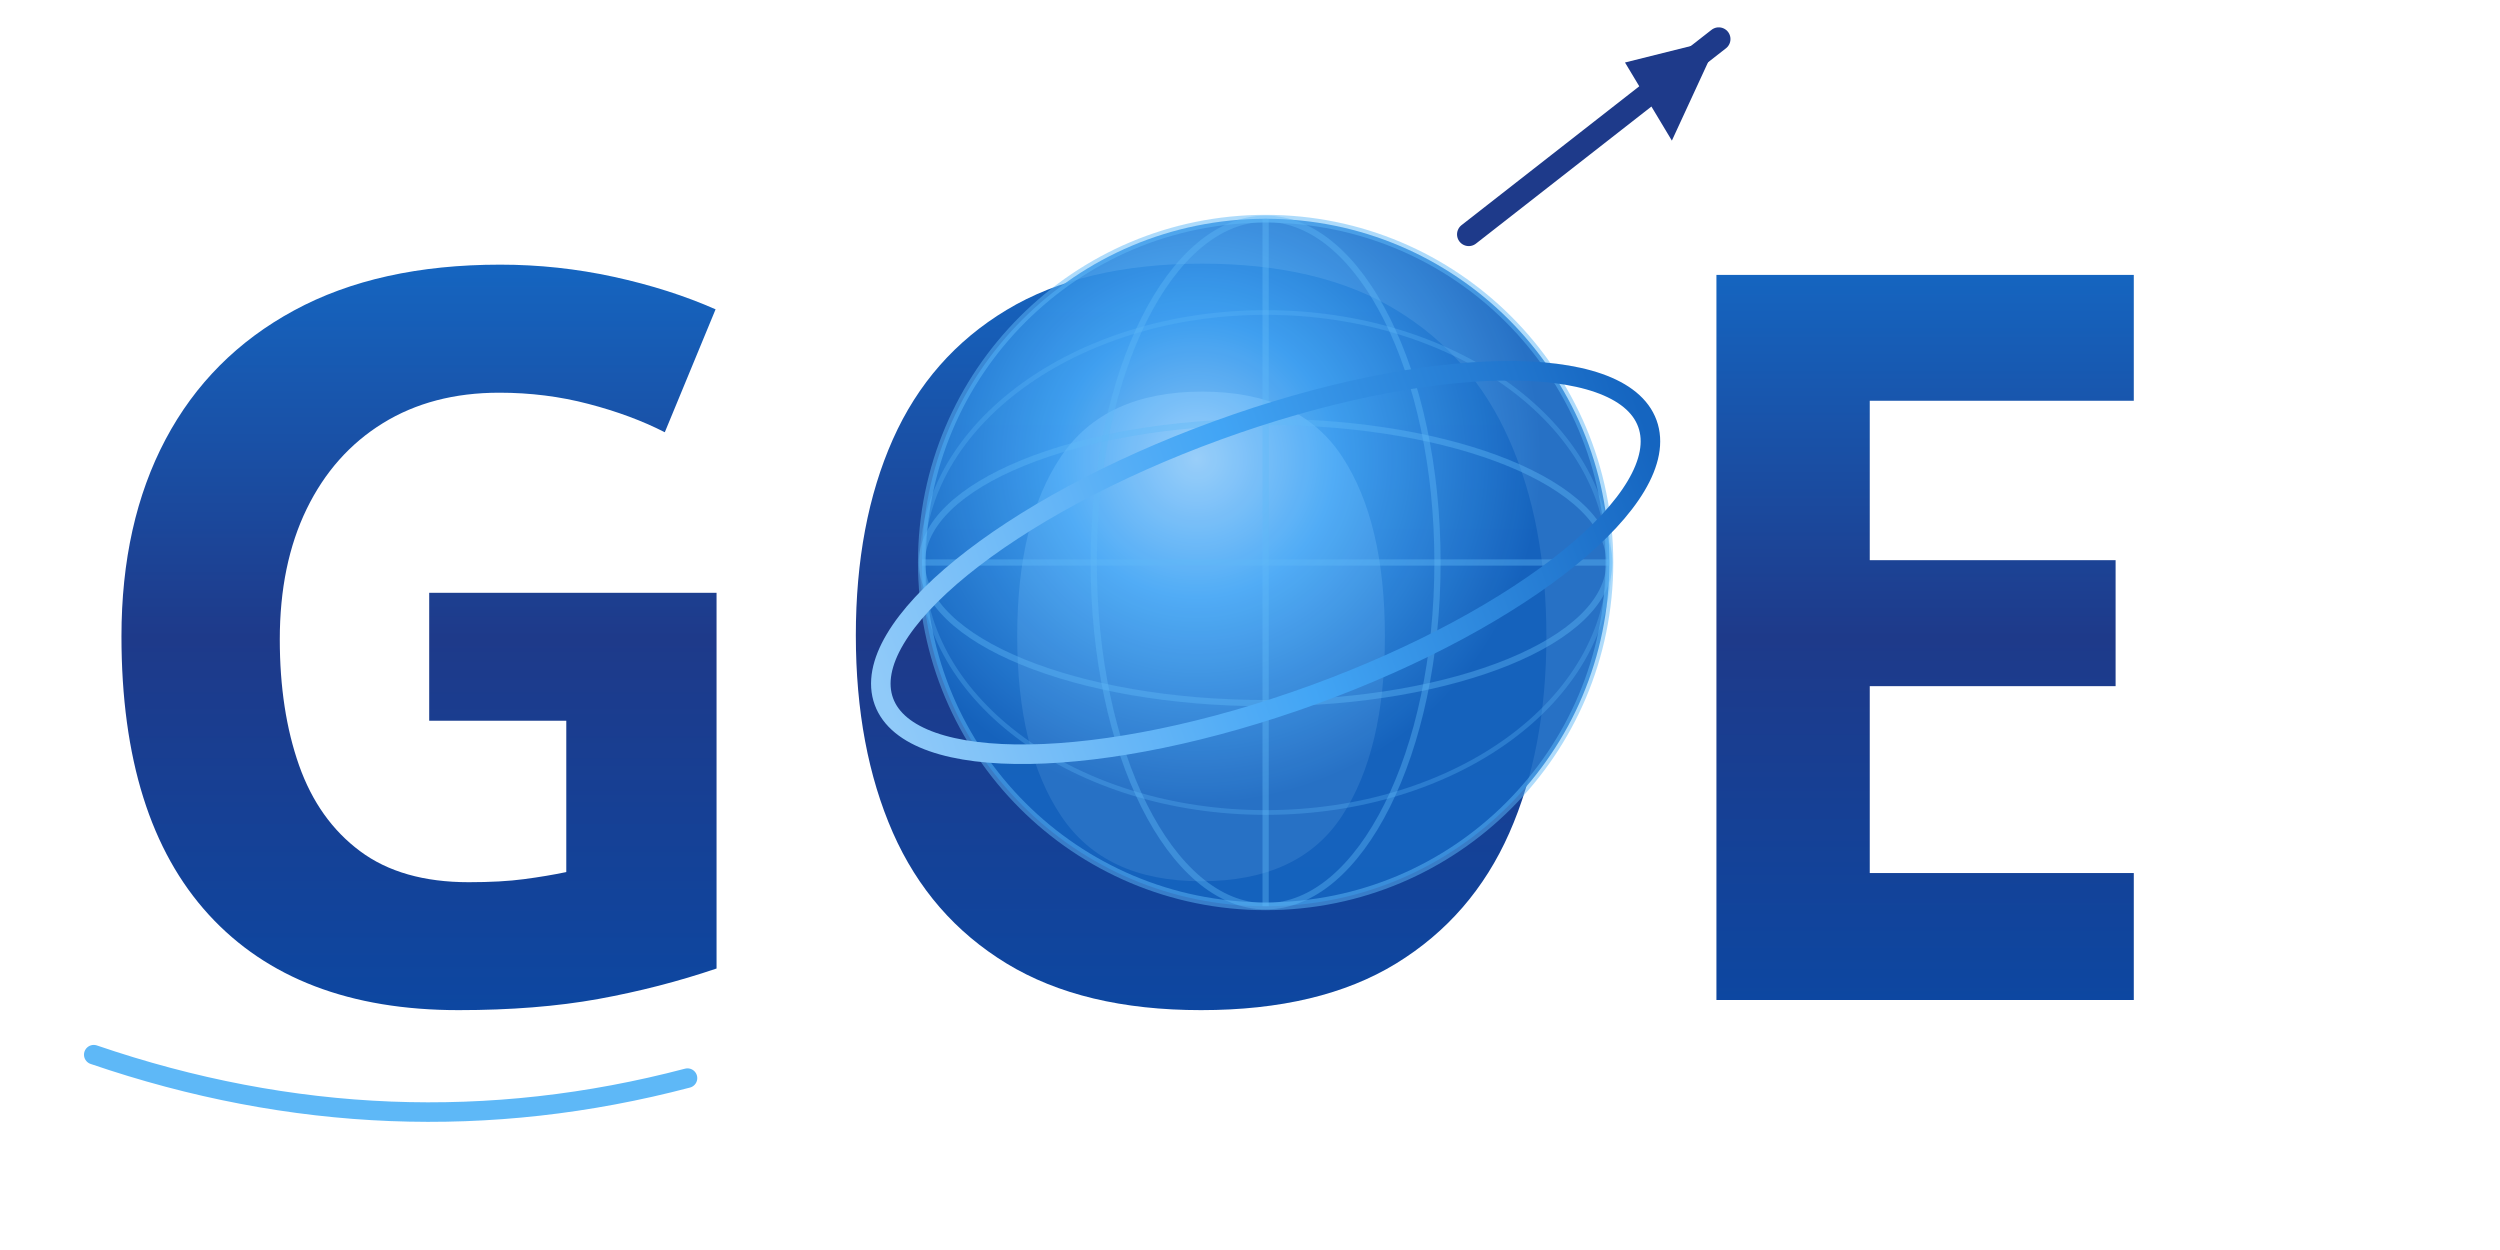
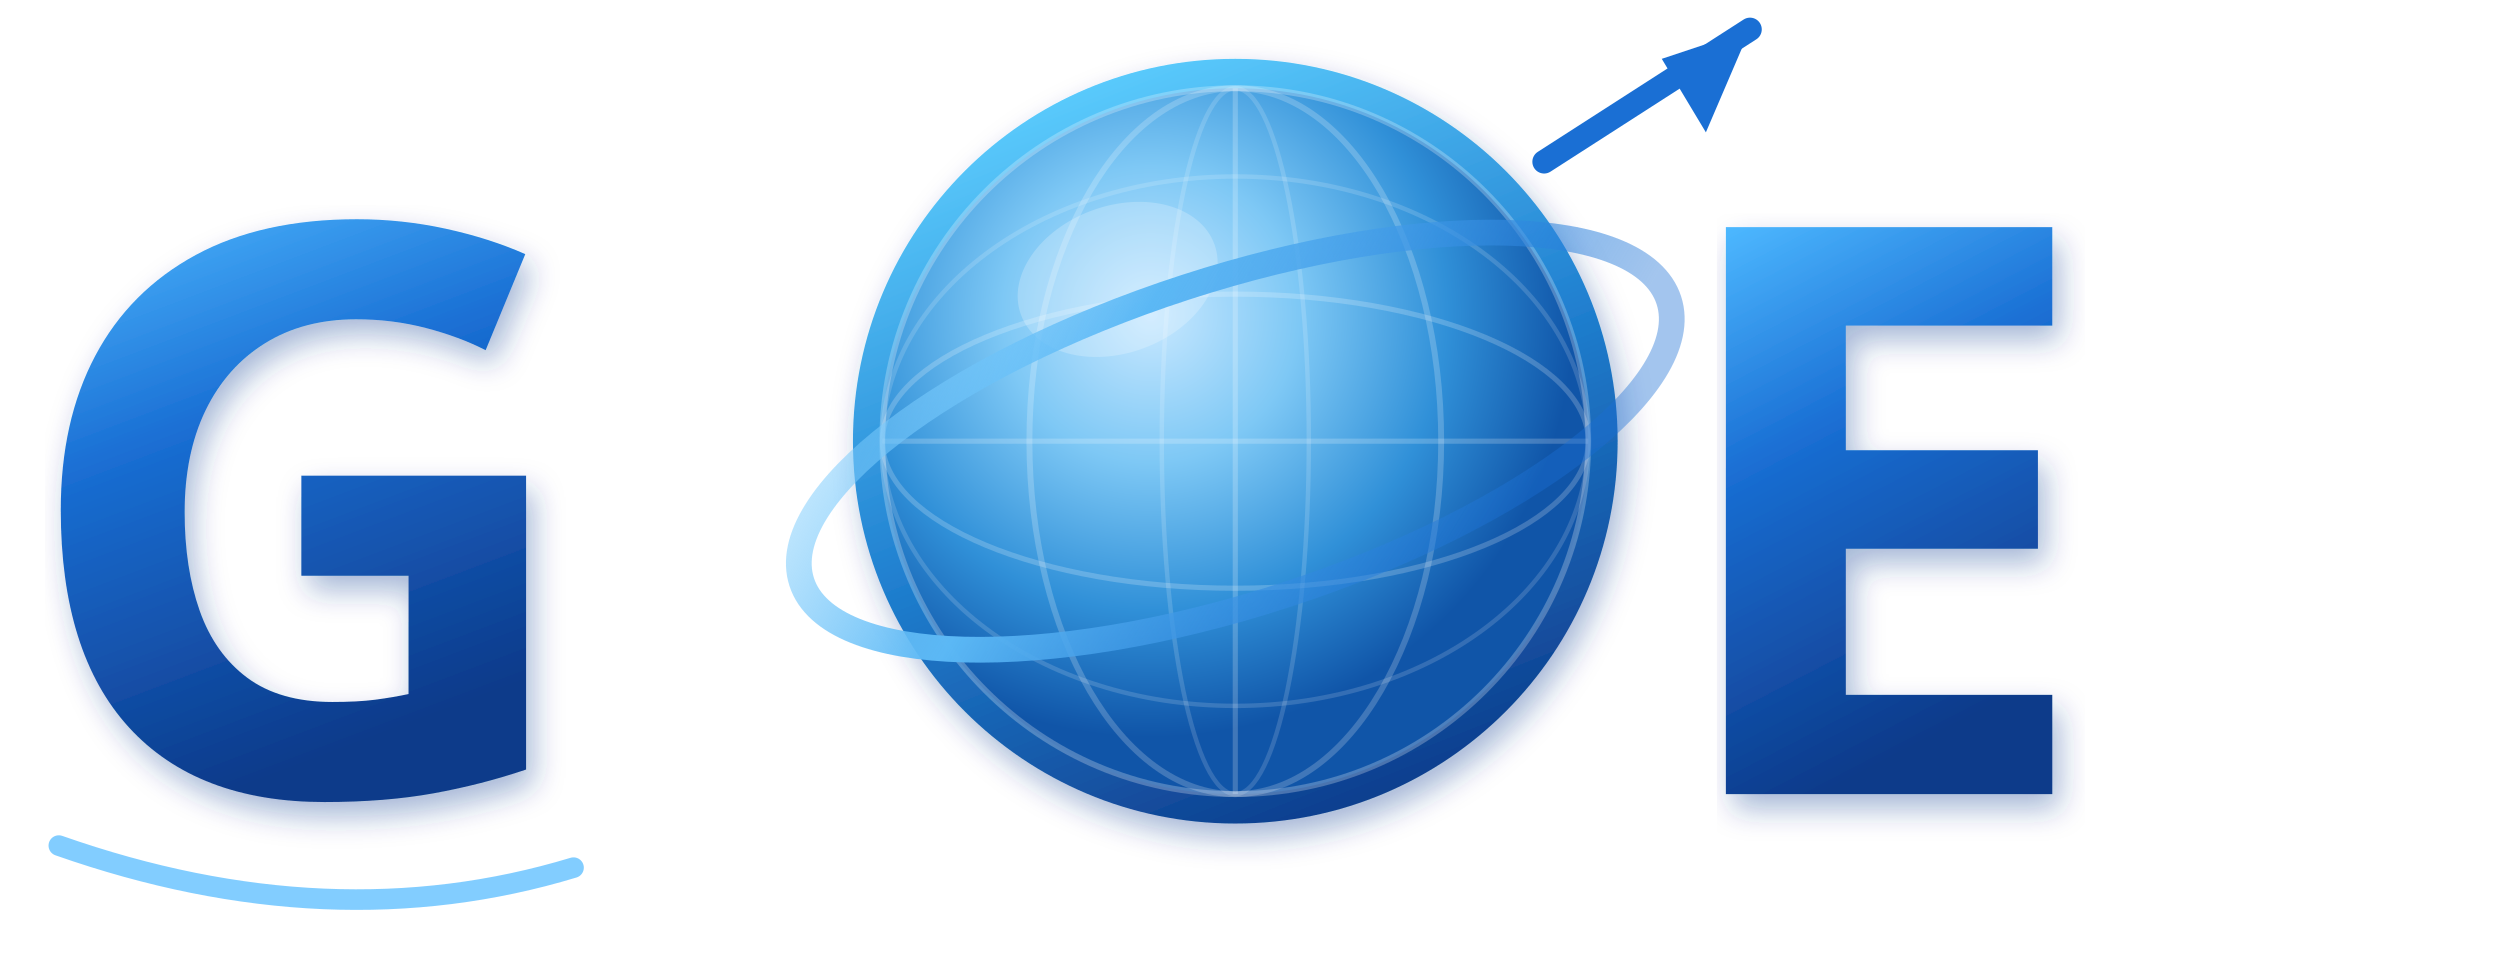
- <svg xmlns="http://www.w3.org/2000/svg" viewBox="0 0 320 160" fill="none">
-   <text x="8" y="128" font-family="Arial Black, sans-serif" font-weight="900" font-size="130" fill="url(#gBlue)" letter-spacing="-4">G</text>
-   <text x="102" y="128" font-family="Arial Black, sans-serif" font-weight="900" font-size="130" fill="url(#gBlue)" letter-spacing="-4">O</text>
-   <text x="208" y="128" font-family="Arial Black, sans-serif" font-weight="900" font-size="130" fill="url(#gBlue)" letter-spacing="-4">E</text>
-   <circle cx="162" cy="72" r="44" fill="url(#globeGrad)" opacity="0.92" />
-   <ellipse cx="162" cy="72" rx="44" ry="44" stroke="#5eb8f7" stroke-width="1" fill="none" opacity="0.5" />
-   <ellipse cx="162" cy="72" rx="22" ry="44" stroke="#5eb8f7" stroke-width="0.8" fill="none" opacity="0.4" />
-   <ellipse cx="162" cy="72" rx="44" ry="18" stroke="#5eb8f7" stroke-width="0.8" fill="none" opacity="0.4" />
-   <ellipse cx="162" cy="72" rx="44" ry="32" stroke="#5eb8f7" stroke-width="0.6" fill="none" opacity="0.3" />
-   <line x1="118" y1="72" x2="206" y2="72" stroke="#5eb8f7" stroke-width="0.8" opacity="0.4" />
-   <line x1="162" y1="28" x2="162" y2="116" stroke="#5eb8f7" stroke-width="0.8" opacity="0.4" />
-   <ellipse cx="162" cy="72" rx="52" ry="18" stroke="url(#orbitGrad)" stroke-width="2.5" fill="none" transform="rotate(-20 162 72)" />
-   <line x1="188" y1="30" x2="220" y2="5" stroke="#1e3a8a" stroke-width="3" stroke-linecap="round" />
-   <polygon points="220,5 208,8 214,18" fill="#1e3a8a" />
-   <path d="M 12 135 Q 50 148 88 138" stroke="#5eb8f7" stroke-width="2.5" fill="none" stroke-linecap="round" />
+ <svg xmlns="http://www.w3.org/2000/svg" viewBox="0 0 340 130" fill="none">
  <defs>
-     <linearGradient id="gBlue" x1="0" y1="0" x2="0" y2="1">
-       <stop offset="0%" stop-color="#1565c0" />
-       <stop offset="50%" stop-color="#1e3a8a" />
-       <stop offset="100%" stop-color="#0d47a1" />
+     <linearGradient id="letterGrad" x1="0" y1="0" x2="0.3" y2="1">
+       <stop offset="0%" stop-color="#4db8ff" />
+       <stop offset="40%" stop-color="#1a6fd4" />
+       <stop offset="100%" stop-color="#0d3a8a" />
    </linearGradient>
-     <radialGradient id="globeGrad" cx="40%" cy="35%">
-       <stop offset="0%" stop-color="#90caf9" />
-       <stop offset="40%" stop-color="#42a5f5" />
-       <stop offset="100%" stop-color="#1565c0" />
+     <linearGradient id="globeOuter" x1="0.3" y1="0" x2="0.7" y2="1">
+       <stop offset="0%" stop-color="#5ecfff" />
+       <stop offset="50%" stop-color="#2080d0" />
+       <stop offset="100%" stop-color="#0d3a8a" />
+     </linearGradient>
+     <radialGradient id="globeInner" cx="38%" cy="32%" r="60%">
+       <stop offset="0%" stop-color="#c8e8ff" />
+       <stop offset="35%" stop-color="#7ec8f5" />
+       <stop offset="70%" stop-color="#3090d8" />
+       <stop offset="100%" stop-color="#1055a8" />
    </radialGradient>
-     <linearGradient id="orbitGrad" x1="0" y1="0" x2="1" y2="0">
-       <stop offset="0%" stop-color="#90caf9" />
-       <stop offset="50%" stop-color="#42a5f5" />
-       <stop offset="100%" stop-color="#1565c0" />
+     <linearGradient id="orbitGrad" x1="0" y1="0" x2="1" y2="0.4">
+       <stop offset="0%" stop-color="#8ad4ff" stop-opacity="0.3" />
+       <stop offset="40%" stop-color="#5bb8f5" />
+       <stop offset="100%" stop-color="#1a6fd4" stop-opacity="0.4" />
    </linearGradient>
+     <filter id="shadow" x="-5%" y="-5%" width="115%" height="115%">
+       <feDropShadow dx="1" dy="2" stdDeviation="2" flood-color="#0d3a8a" flood-opacity="0.35" />
+     </filter>
  </defs>
+   <text x="2" y="108" font-family="Arial Black, Impact, sans-serif" font-weight="900" font-size="108" fill="url(#letterGrad)" filter="url(#shadow)" letter-spacing="-2">G</text>
+   <text x="225" y="108" font-family="Arial Black, Impact, sans-serif" font-weight="900" font-size="108" fill="url(#letterGrad)" filter="url(#shadow)" letter-spacing="-2">E</text>
+   <circle cx="168" cy="60" r="52" fill="url(#globeOuter)" filter="url(#shadow)" />
+   <circle cx="168" cy="60" r="48" fill="url(#globeInner)" />
+   <ellipse cx="168" cy="60" rx="48" ry="48" stroke="rgba(255,255,255,0.25)" stroke-width="0.8" fill="none" />
+   <ellipse cx="168" cy="60" rx="28" ry="48" stroke="rgba(255,255,255,0.2)" stroke-width="0.8" fill="none" />
+   <ellipse cx="168" cy="60" rx="10" ry="48" stroke="rgba(255,255,255,0.15)" stroke-width="0.6" fill="none" />
+   <ellipse cx="168" cy="60" rx="48" ry="20" stroke="rgba(255,255,255,0.2)" stroke-width="0.7" fill="none" />
+   <ellipse cx="168" cy="60" rx="48" ry="36" stroke="rgba(255,255,255,0.15)" stroke-width="0.6" fill="none" />
+   <line x1="120" y1="60" x2="216" y2="60" stroke="rgba(255,255,255,0.2)" stroke-width="0.7" />
+   <line x1="168" y1="12" x2="168" y2="108" stroke="rgba(255,255,255,0.2)" stroke-width="0.7" />
+   <ellipse cx="152" cy="38" rx="14" ry="10" fill="rgba(255,255,255,0.22)" transform="rotate(-20 152 38)" />
+   <ellipse cx="168" cy="60" rx="62" ry="22" stroke="url(#orbitGrad)" stroke-width="3.5" fill="none" transform="rotate(-18 168 60)" stroke-linecap="round" />
+   <path d="M 8 115 Q 45 128 78 118" stroke="#4db8ff" stroke-width="2.8" fill="none" stroke-linecap="round" opacity="0.7" />
+   <line x1="210" y1="22" x2="238" y2="4" stroke="#1a6fd4" stroke-width="3.2" stroke-linecap="round" />
+   <polygon points="238,4 226,8 232,18" fill="#1a6fd4" />
</svg>
